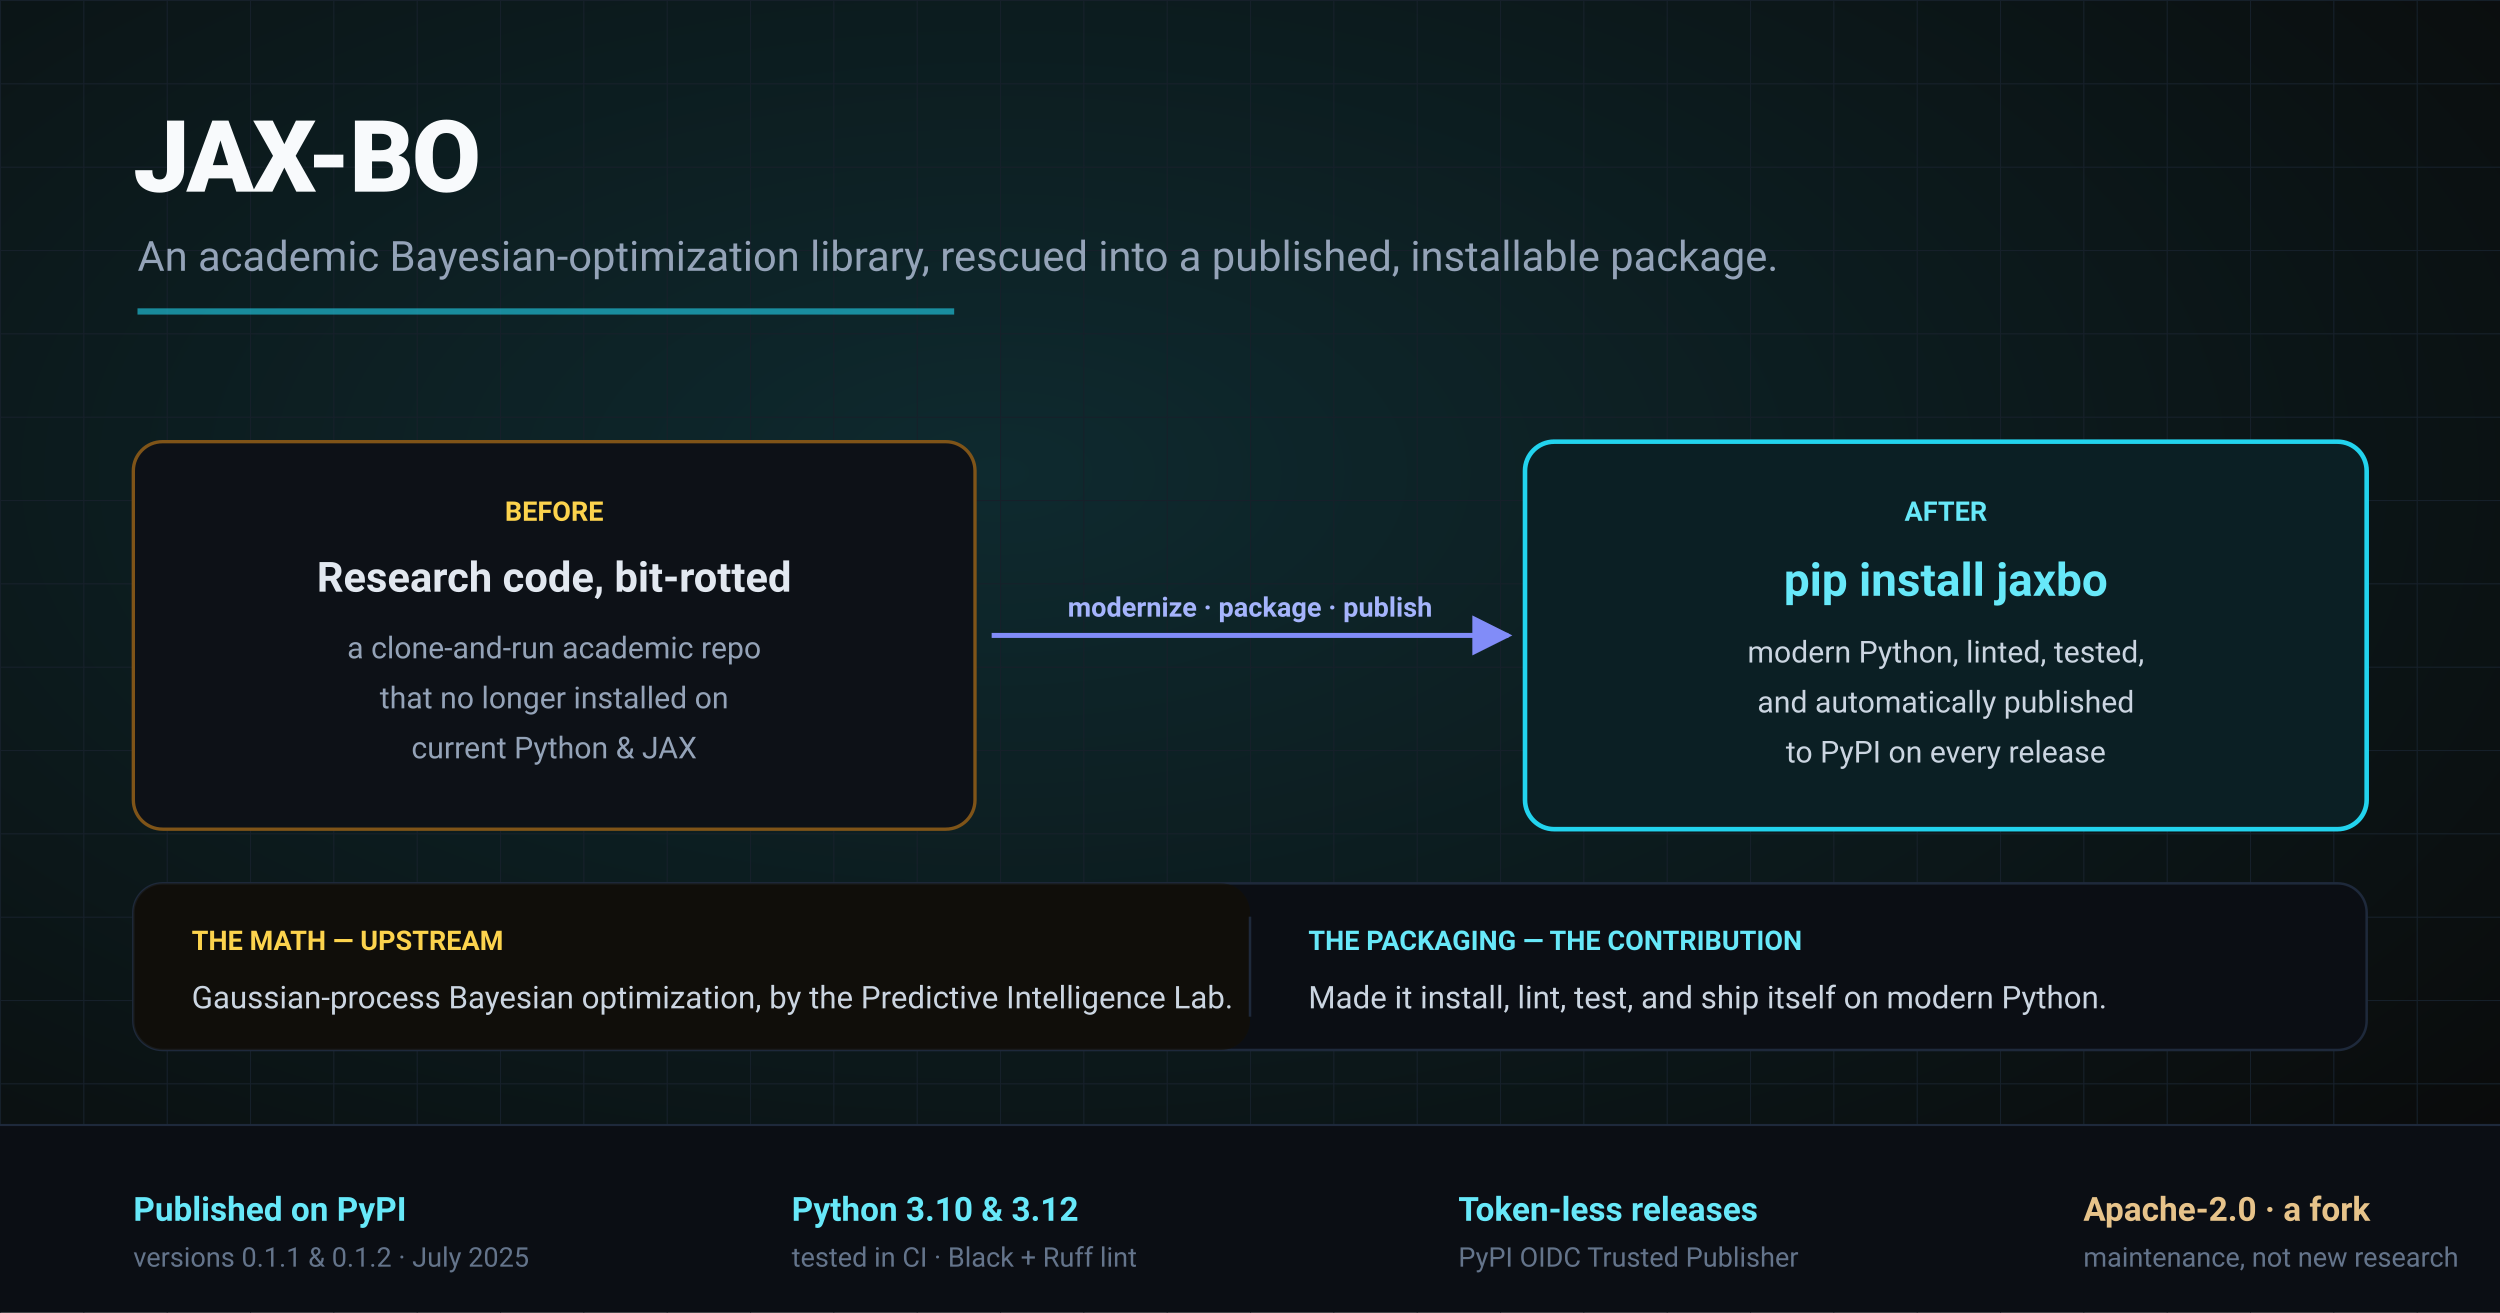
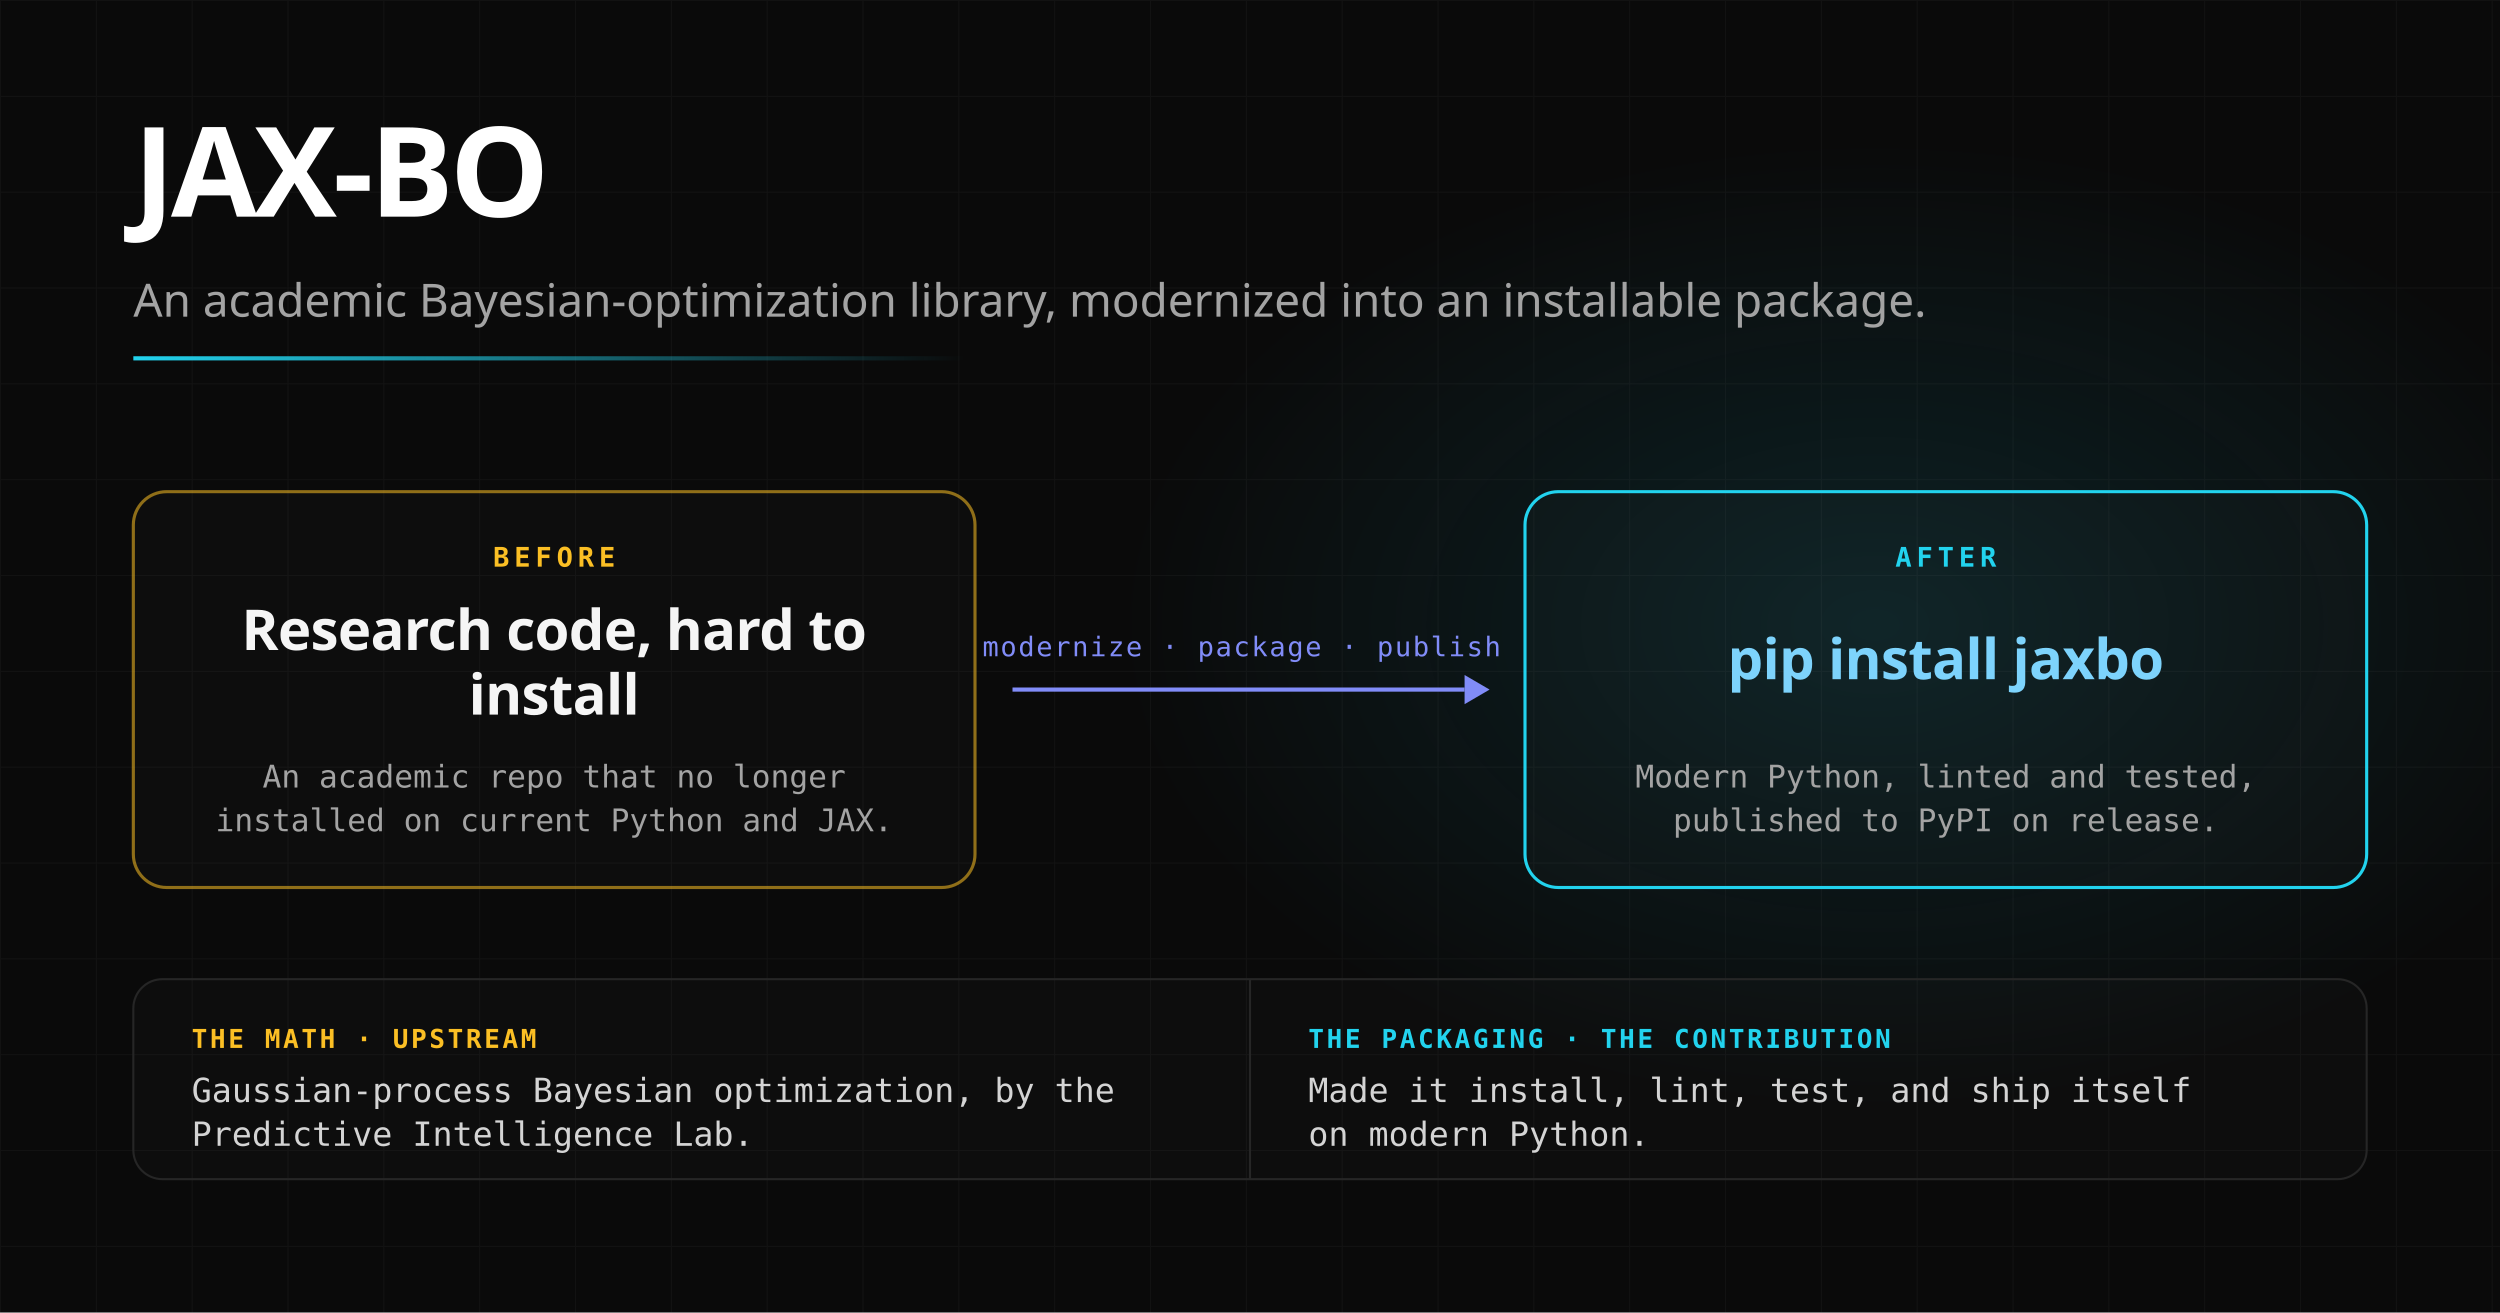
- <svg xmlns="http://www.w3.org/2000/svg" width="1200" height="630" viewBox="0 0 1200 630" font-family="ui-sans-serif, system-ui, -apple-system, Segoe UI, Roboto, sans-serif">
+ <svg xmlns="http://www.w3.org/2000/svg" width="1200" height="630" viewBox="0 0 1200 630" font-family="'Geist Mono', ui-monospace, monospace">
  <defs>
-     <radialGradient id="jb-glow" cx="40%" cy="36%" r="80%">
-       <stop offset="0%" stop-color="#0e2a2f" />
-       <stop offset="100%" stop-color="#0a0a0a" />
+     <pattern id="grid" width="46" height="46" patternUnits="userSpaceOnUse">
+       <path d="M46 0 H0 V46" fill="none" stroke="#ffffff" stroke-opacity="0.035" stroke-width="1" />
+     </pattern>
+     <radialGradient id="glow" cx="900" cy="300" r="520" gradientUnits="userSpaceOnUse" gradientTransform="translate(0 108) scale(1 0.64)">
+       <stop offset="0" stop-color="#22d3ee" stop-opacity="0.12" />
+       <stop offset="0.7" stop-color="#22d3ee" stop-opacity="0" />
    </radialGradient>
-     <pattern id="jb-grid" width="40" height="40" patternUnits="userSpaceOnUse">
-       <path d="M40 0 H0 V40" fill="none" stroke="#16202a" stroke-width="1" />
-     </pattern>
-     <marker id="jb-ar" viewBox="0 0 10 10" refX="9" refY="5" markerWidth="8" markerHeight="8" orient="auto-start-reverse">
-       <path d="M0 0 L10 5 L0 10 z" fill="#818cf8" />
-     </marker>
+     <linearGradient id="rule" x1="0" y1="0" x2="1" y2="0">
+       <stop offset="0" stop-color="#22d3ee" />
+       <stop offset="1" stop-color="#22d3ee" stop-opacity="0" />
+     </linearGradient>
  </defs>
-   <rect width="1200" height="630" fill="url(#jb-glow)" />
-   <rect width="1200" height="630" fill="url(#jb-grid)" />
-   <text x="64" y="92" fill="#f8fafc" font-size="48" font-weight="800" letter-spacing="-1">JAX-BO</text>
-   <text x="66" y="130" fill="#94a3b8" font-size="20">An academic Bayesian-optimization library, rescued into a published, installable package.</text>
-   <rect x="66" y="148" width="392" height="3" fill="#22d3ee" opacity="0.6" />
-   <rect x="64" y="212" width="404" height="186" rx="14" fill="#0d1117" stroke="#7f5418" stroke-width="1.6" />
-   <text x="266" y="250" text-anchor="middle" fill="#fcd34d" font-size="13" font-weight="700">BEFORE</text>
-   <text x="266" y="284" text-anchor="middle" fill="#e2e8f0" font-size="20" font-weight="700">Research code, bit-rotted</text>
-   <text x="266" y="316" text-anchor="middle" fill="#94a3b8" font-size="14.5">a clone-and-run academic repo</text>
-   <text x="266" y="340" text-anchor="middle" fill="#94a3b8" font-size="14.5">that no longer installed on</text>
-   <text x="266" y="364" text-anchor="middle" fill="#94a3b8" font-size="14.5">current Python &amp; JAX</text>
-   <rect x="732" y="212" width="404" height="186" rx="14" fill="#0b1f24" stroke="#22d3ee" stroke-width="2.2" />
-   <text x="934" y="250" text-anchor="middle" fill="#67e8f9" font-size="13" font-weight="700">AFTER</text>
-   <text x="934" y="286" text-anchor="middle" fill="#67e8f9" font-size="22" font-weight="700">pip install jaxbo</text>
-   <text x="934" y="318" text-anchor="middle" fill="#cbd5e1" font-size="14.5">modern Python, linted, tested,</text>
-   <text x="934" y="342" text-anchor="middle" fill="#cbd5e1" font-size="14.5">and automatically published</text>
-   <text x="934" y="366" text-anchor="middle" fill="#cbd5e1" font-size="14.5">to PyPI on every release</text>
-   <path d="M476 305 H724" fill="none" stroke="#818cf8" stroke-width="2.4" marker-end="url(#jb-ar)" />
-   <text x="600" y="296" text-anchor="middle" fill="#a5b4fc" font-size="13" font-weight="700">modernize · package · publish</text>
-   <rect x="64" y="424" width="1072" height="80" rx="14" fill="#0b0e14" stroke="#1e293b" stroke-width="1.2" />
-   <rect x="64" y="424" width="536" height="80" rx="14" fill="#140f02" opacity="0.55" />
-   <text x="92" y="456" fill="#fcd34d" font-size="13" font-weight="700">THE MATH — UPSTREAM</text>
-   <text x="92" y="484" fill="#cbd5e1" font-size="15">Gaussian-process Bayesian optimization, by the Predictive Intelligence Lab.</text>
-   <line x1="600" y1="440" x2="600" y2="488" stroke="#1e293b" stroke-width="1.2" />
-   <text x="628" y="456" fill="#67e8f9" font-size="13" font-weight="700">THE PACKAGING — THE CONTRIBUTION</text>
-   <text x="628" y="484" fill="#cbd5e1" font-size="15">Made it install, lint, test, and ship itself on modern Python.</text>
-   <rect x="0" y="540" width="1200" height="90" fill="#0b0e14" />
-   <line x1="0" y1="540" x2="1200" y2="540" stroke="#1e293b" stroke-width="1" />
-   <g>
-     <text x="64" y="586" fill="#67e8f9" font-size="16" font-weight="700">Published on PyPI</text>
-     <text x="64" y="608" fill="#64748b" font-size="13">versions 0.1.1 &amp; 0.1.2 · July 2025</text>
-     <text x="380" y="586" fill="#67e8f9" font-size="16" font-weight="700">Python 3.10 &amp; 3.12</text>
-     <text x="380" y="608" fill="#64748b" font-size="13">tested in CI · Black + Ruff lint</text>
-     <text x="700" y="586" fill="#67e8f9" font-size="16" font-weight="700">Token-less releases</text>
-     <text x="700" y="608" fill="#64748b" font-size="13">PyPI OIDC Trusted Publisher</text>
-     <text x="1000" y="586" fill="#e7c38a" font-size="16" font-weight="700">Apache-2.0 · a fork</text>
-     <text x="1000" y="608" fill="#64748b" font-size="13">maintenance, not new research</text>
+   <rect width="1200" height="630" fill="#0a0a0a" />
+   <rect width="1200" height="630" fill="url(#glow)" />
+   <rect width="1200" height="630" fill="url(#grid)" />
+   <text x="64" y="104" font-family="'Geist', system-ui, sans-serif" font-size="60" font-weight="700" letter-spacing="-1.8" fill="#ffffff">JAX-BO</text>
+   <text x="64" y="152" font-family="'Geist', system-ui, sans-serif" font-size="22" fill="#a3a3a3">An academic Bayesian-optimization library, modernized into an installable package.</text>
+   <rect x="64" y="171" width="400" height="2" fill="url(#rule)" />
+   <rect x="64" y="236" width="404" height="190" rx="16" fill="#ffffff" fill-opacity="0.012" stroke="#fbbf24" stroke-opacity="0.55" stroke-width="1.5" />
+   <rect x="732" y="236" width="404" height="190" rx="16" fill="#ffffff" fill-opacity="0.012" stroke="#22d3ee" stroke-width="1.5" />
+   <g text-anchor="middle">
+     <text x="266" y="272" font-size="13" font-weight="700" letter-spacing="2.34" fill="#fbbf24">BEFORE</text>
+     <g font-family="'Geist', system-ui, sans-serif" font-weight="700" font-size="27" letter-spacing="-0.3" fill="#f5f5f5">
+       <text x="266" y="312">Research code, hard to</text>
+       <text x="266" y="343">install</text>
+     </g>
+     <g font-size="15" fill="#a3a3a3">
+       <text x="266" y="378">An academic repo that no longer</text>
+       <text x="266" y="399">installed on current Python and JAX.</text>
+     </g>
+     <text x="934" y="272" font-size="13" font-weight="700" letter-spacing="2.34" fill="#22d3ee">AFTER</text>
+     <text x="934" y="326" font-family="'Geist', system-ui, sans-serif" font-weight="700" font-size="27" letter-spacing="-0.3" fill="#7dd3fc">pip install jaxbo</text>
+     <g font-size="15" fill="#a3a3a3">
+       <text x="934" y="378">Modern Python, linted and tested,</text>
+       <text x="934" y="399">published to PyPI on release.</text>
+     </g>
+   </g>
+   <text x="596" y="315" text-anchor="middle" font-size="13" letter-spacing="0.78" fill="#818cf8">modernize · package · publish</text>
+   <line x1="486" y1="331" x2="703" y2="331" stroke="#818cf8" stroke-width="2" />
+   <path d="M703 324 L715 331 L703 338 Z" fill="#818cf8" />
+   <rect x="64" y="470" width="1072" height="96" rx="14" fill="#ffffff" fill-opacity="0.012" stroke="#262626" stroke-width="1" />
+   <line x1="600" y1="470" x2="600" y2="566" stroke="#262626" stroke-width="1" />
+   <text x="92" y="503" font-size="12.5" font-weight="700" letter-spacing="1.25" fill="#fbbf24">THE MATH · UPSTREAM</text>
+   <g font-size="16" fill="#d4d4d4">
+     <text x="92" y="529">Gaussian-process Bayesian optimization, by the</text>
+     <text x="92" y="550">Predictive Intelligence Lab.</text>
+   </g>
+   <text x="628" y="503" font-size="12.5" font-weight="700" letter-spacing="1.25" fill="#22d3ee">THE PACKAGING · THE CONTRIBUTION</text>
+   <g font-size="16" fill="#d4d4d4">
+     <text x="628" y="529">Made it install, lint, test, and ship itself</text>
+     <text x="628" y="550">on modern Python.</text>
  </g>
</svg>
